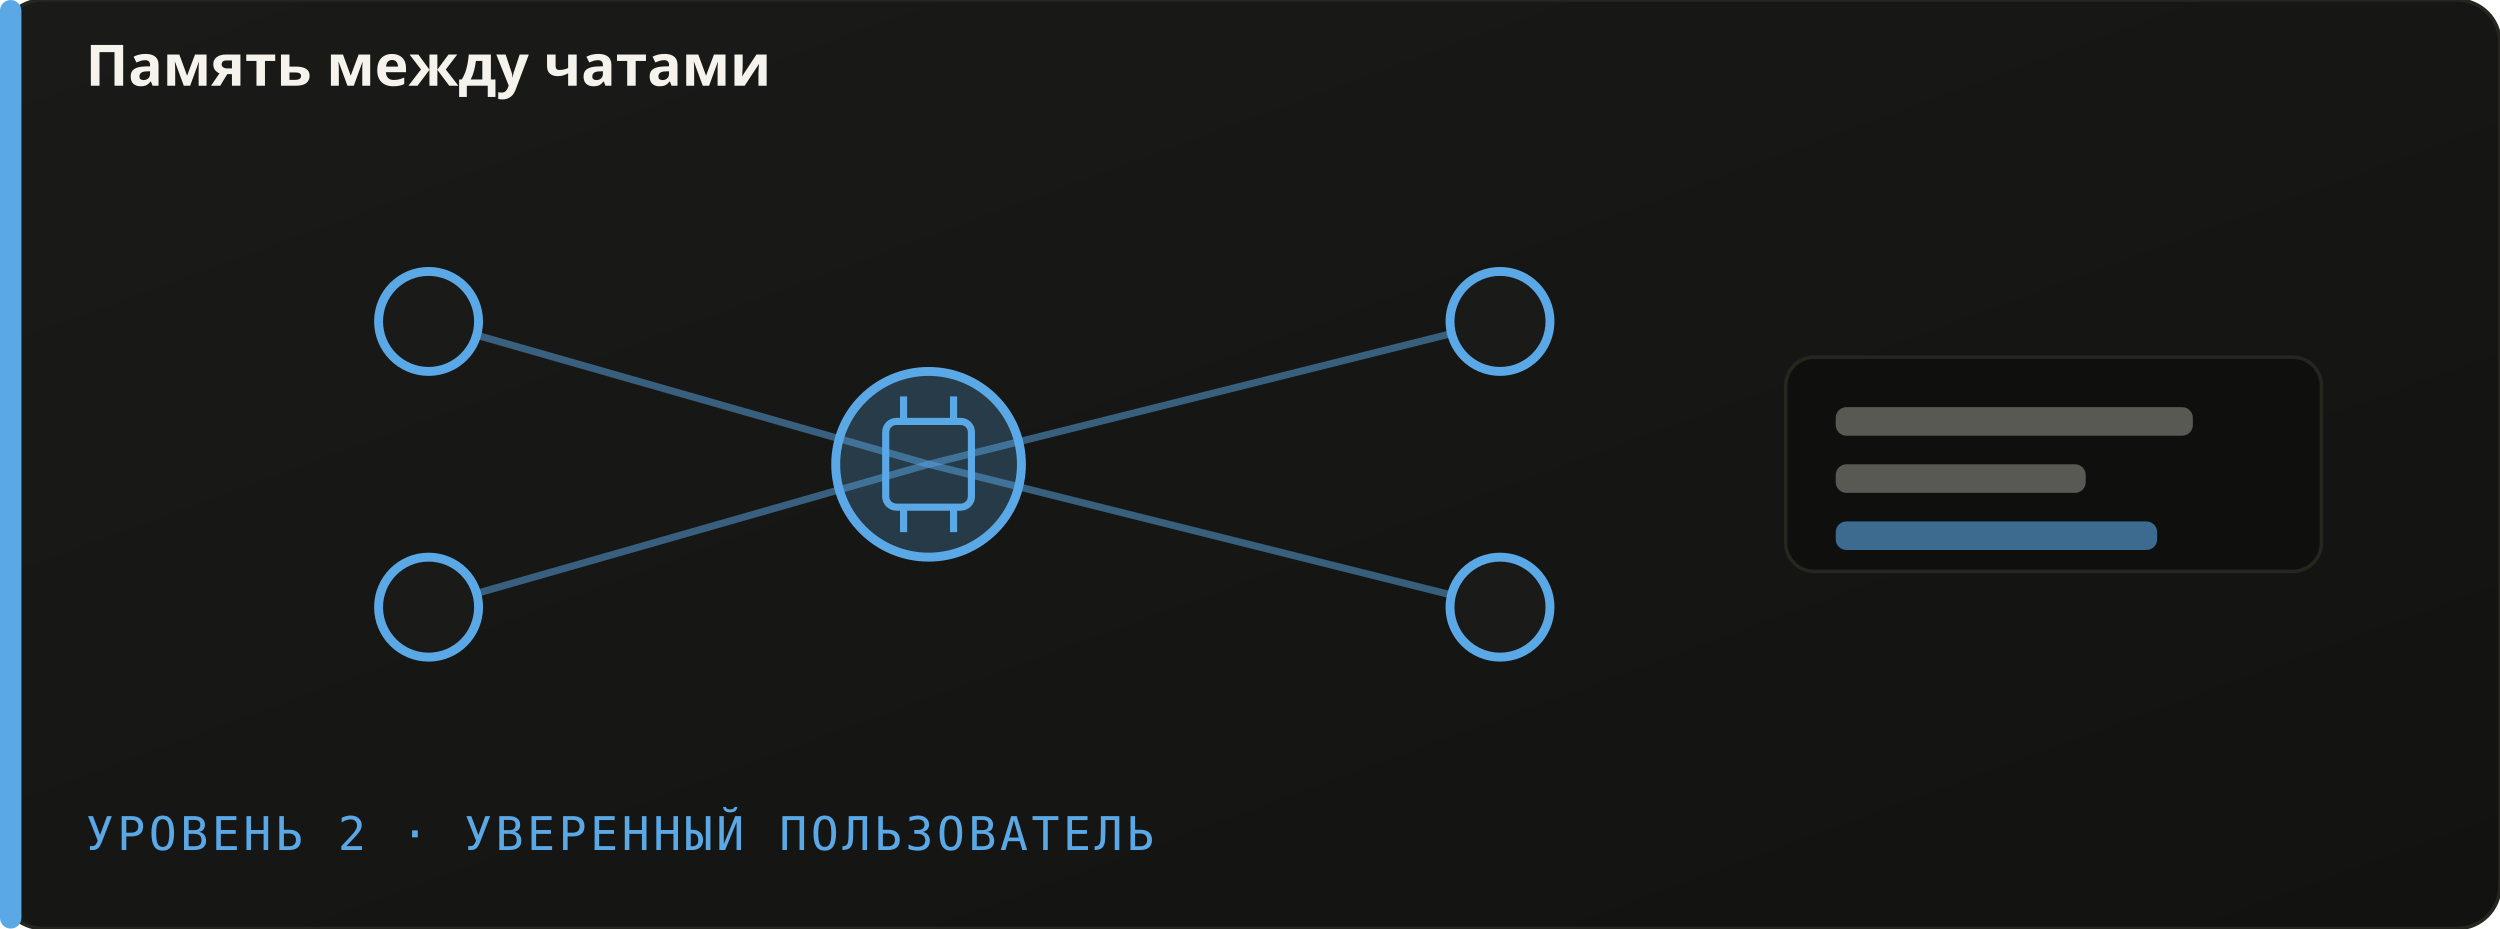
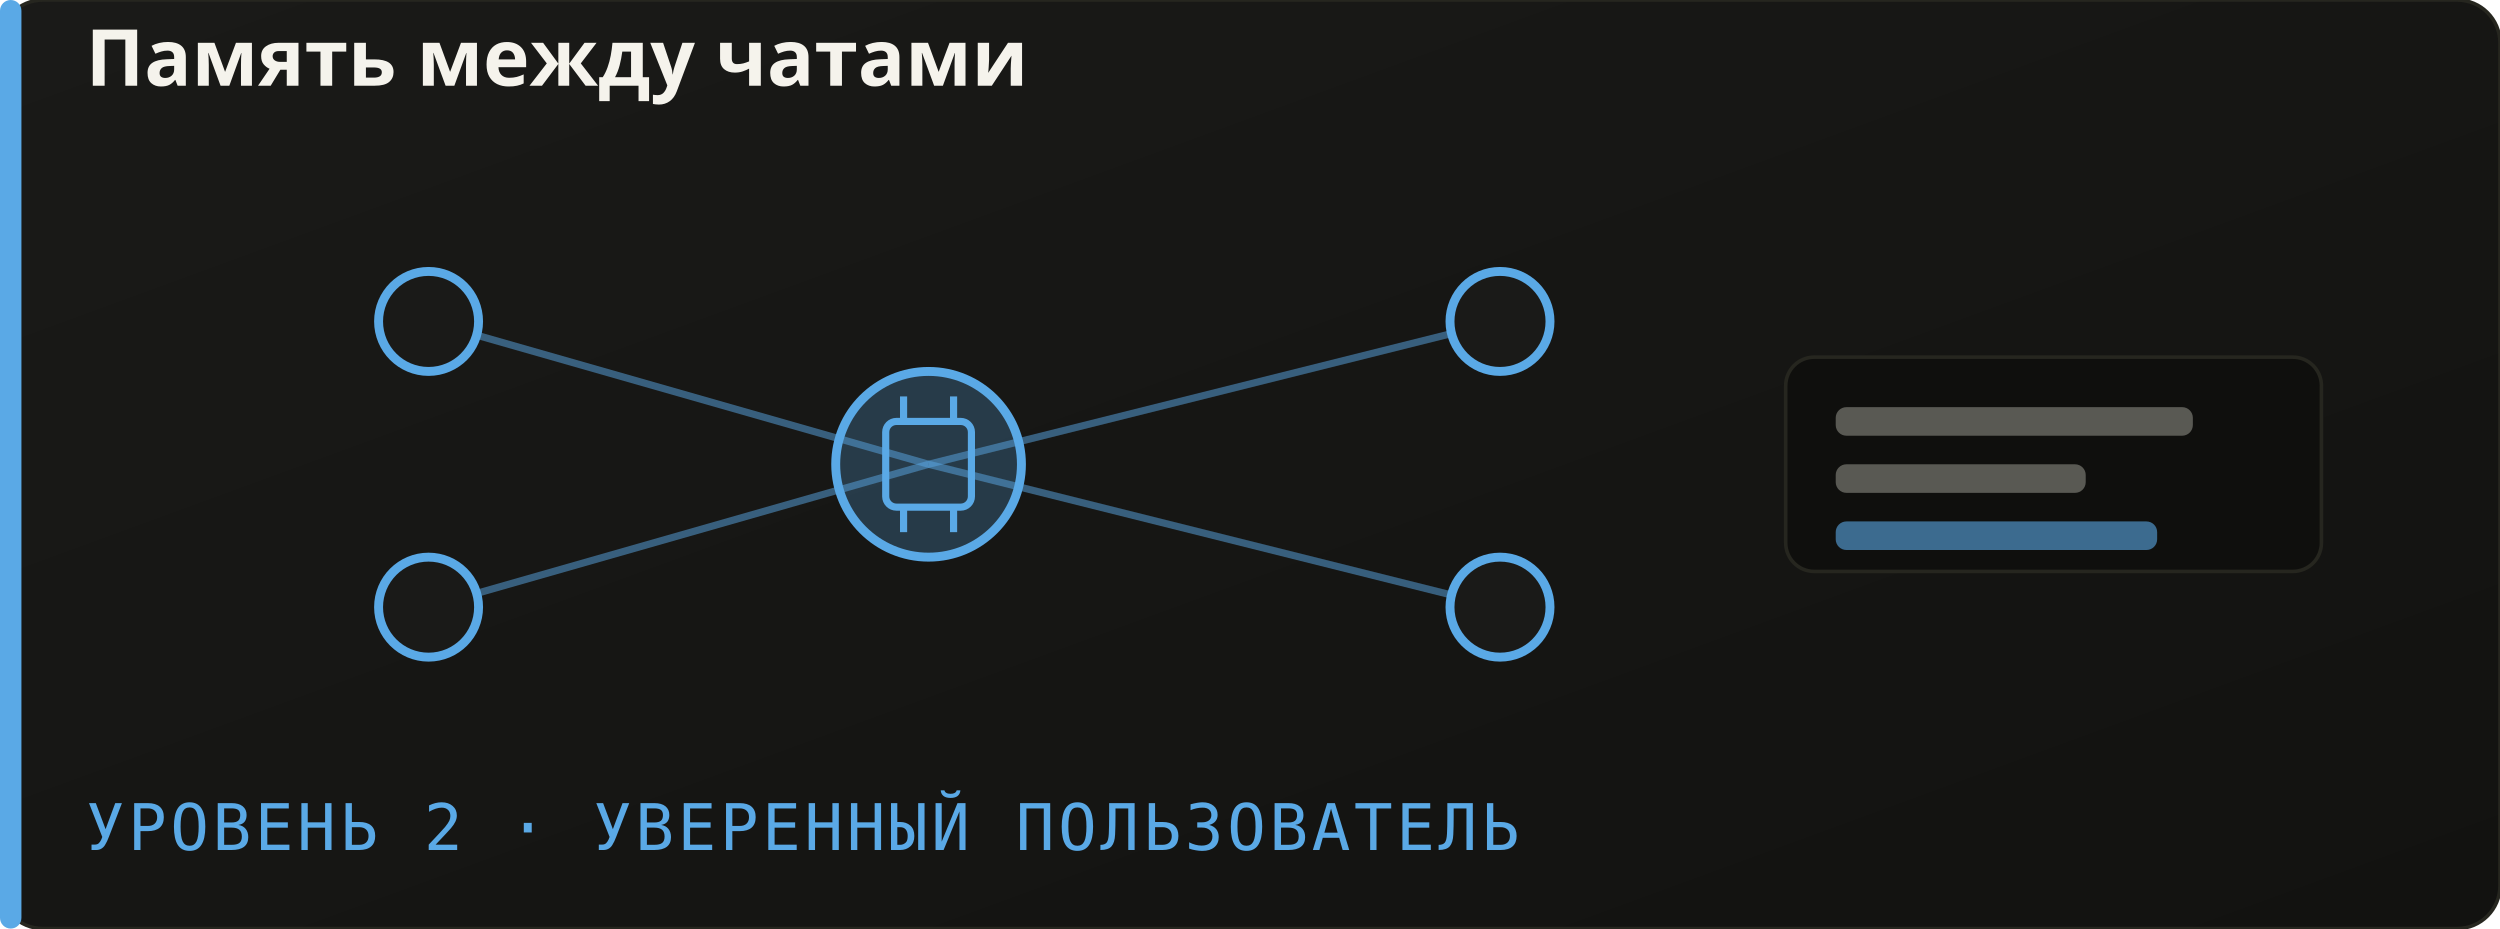
<svg xmlns="http://www.w3.org/2000/svg" viewBox="0 0 700 260">
  <defs>
    <linearGradient id="bg" x1="0" y1="0" x2="1" y2="1">
      <stop offset="0%" stop-color="#1a1a18" />
      <stop offset="100%" stop-color="#121210" />
    </linearGradient>
  </defs>
  <rect width="700" height="260" rx="12" fill="url(#bg)" stroke="#26261f" />
  <rect x="0" y="0" width="6" height="260" rx="3" fill="#5aa9e6" />
  <line x1="260" y1="130" x2="120" y2="90" stroke="#5aa9e6" stroke-opacity="0.5" stroke-width="2" />
  <line x1="260" y1="130" x2="120" y2="170" stroke="#5aa9e6" stroke-opacity="0.5" stroke-width="2" />
  <line x1="260" y1="130" x2="420" y2="90" stroke="#5aa9e6" stroke-opacity="0.5" stroke-width="2" />
  <line x1="260" y1="130" x2="420" y2="170" stroke="#5aa9e6" stroke-opacity="0.5" stroke-width="2" />
  <circle cx="260" cy="130" r="26" fill="#5aa9e6" fill-opacity="0.25" stroke="#5aa9e6" stroke-width="2.5" />
  <g stroke="#5aa9e6" stroke-width="2" fill="none">
    <rect x="248" y="118" width="24" height="24" rx="3" />
    <line x1="253" y1="118" x2="253" y2="111" />
    <line x1="267" y1="118" x2="267" y2="111" />
    <line x1="253" y1="142" x2="253" y2="149" />
    <line x1="267" y1="142" x2="267" y2="149" />
  </g>
  <circle cx="120" cy="90" r="14" fill="#1a1a18" stroke="#5aa9e6" stroke-width="2.5" />
  <circle cx="120" cy="170" r="14" fill="#1a1a18" stroke="#5aa9e6" stroke-width="2.5" />
  <circle cx="420" cy="90" r="14" fill="#1a1a18" stroke="#5aa9e6" stroke-width="2.5" />
  <circle cx="420" cy="170" r="14" fill="#1a1a18" stroke="#5aa9e6" stroke-width="2.5" />
  <rect x="500" y="100" width="150" height="60" rx="8" fill="#0f0f0d" stroke="#26261f" />
  <rect x="514" y="114" width="100" height="8" rx="3" fill="#8a8a82" fill-opacity="0.6" />
  <rect x="514" y="130" width="70" height="8" rx="3" fill="#8a8a82" fill-opacity="0.6" />
  <rect x="514" y="146" width="90" height="8" rx="3" fill="#5aa9e6" fill-opacity="0.6" />
-   <text x="24" y="238" font-family="monospace" font-size="13" fill="#5aa9e6" letter-spacing="1">УРОВЕНЬ 2 · УВЕРЕННЫЙ ПОЛЬЗОВАТЕЛЬ</text>
-   <text x="24" y="24" font-family="sans-serif" font-size="16" fill="#F5F3EC" font-weight="600">Память между чатами</text>
+   <text x="24" y="238" font-family="monospace" font-size="18" fill="#5aa9e6" letter-spacing="1">УРОВЕНЬ 2 · УВЕРЕННЫЙ ПОЛЬЗОВАТЕЛЬ</text>
+   <text x="24" y="24" font-family="sans-serif" font-size="22" fill="#F5F3EC" font-weight="600">Память между чатами</text>
</svg>
